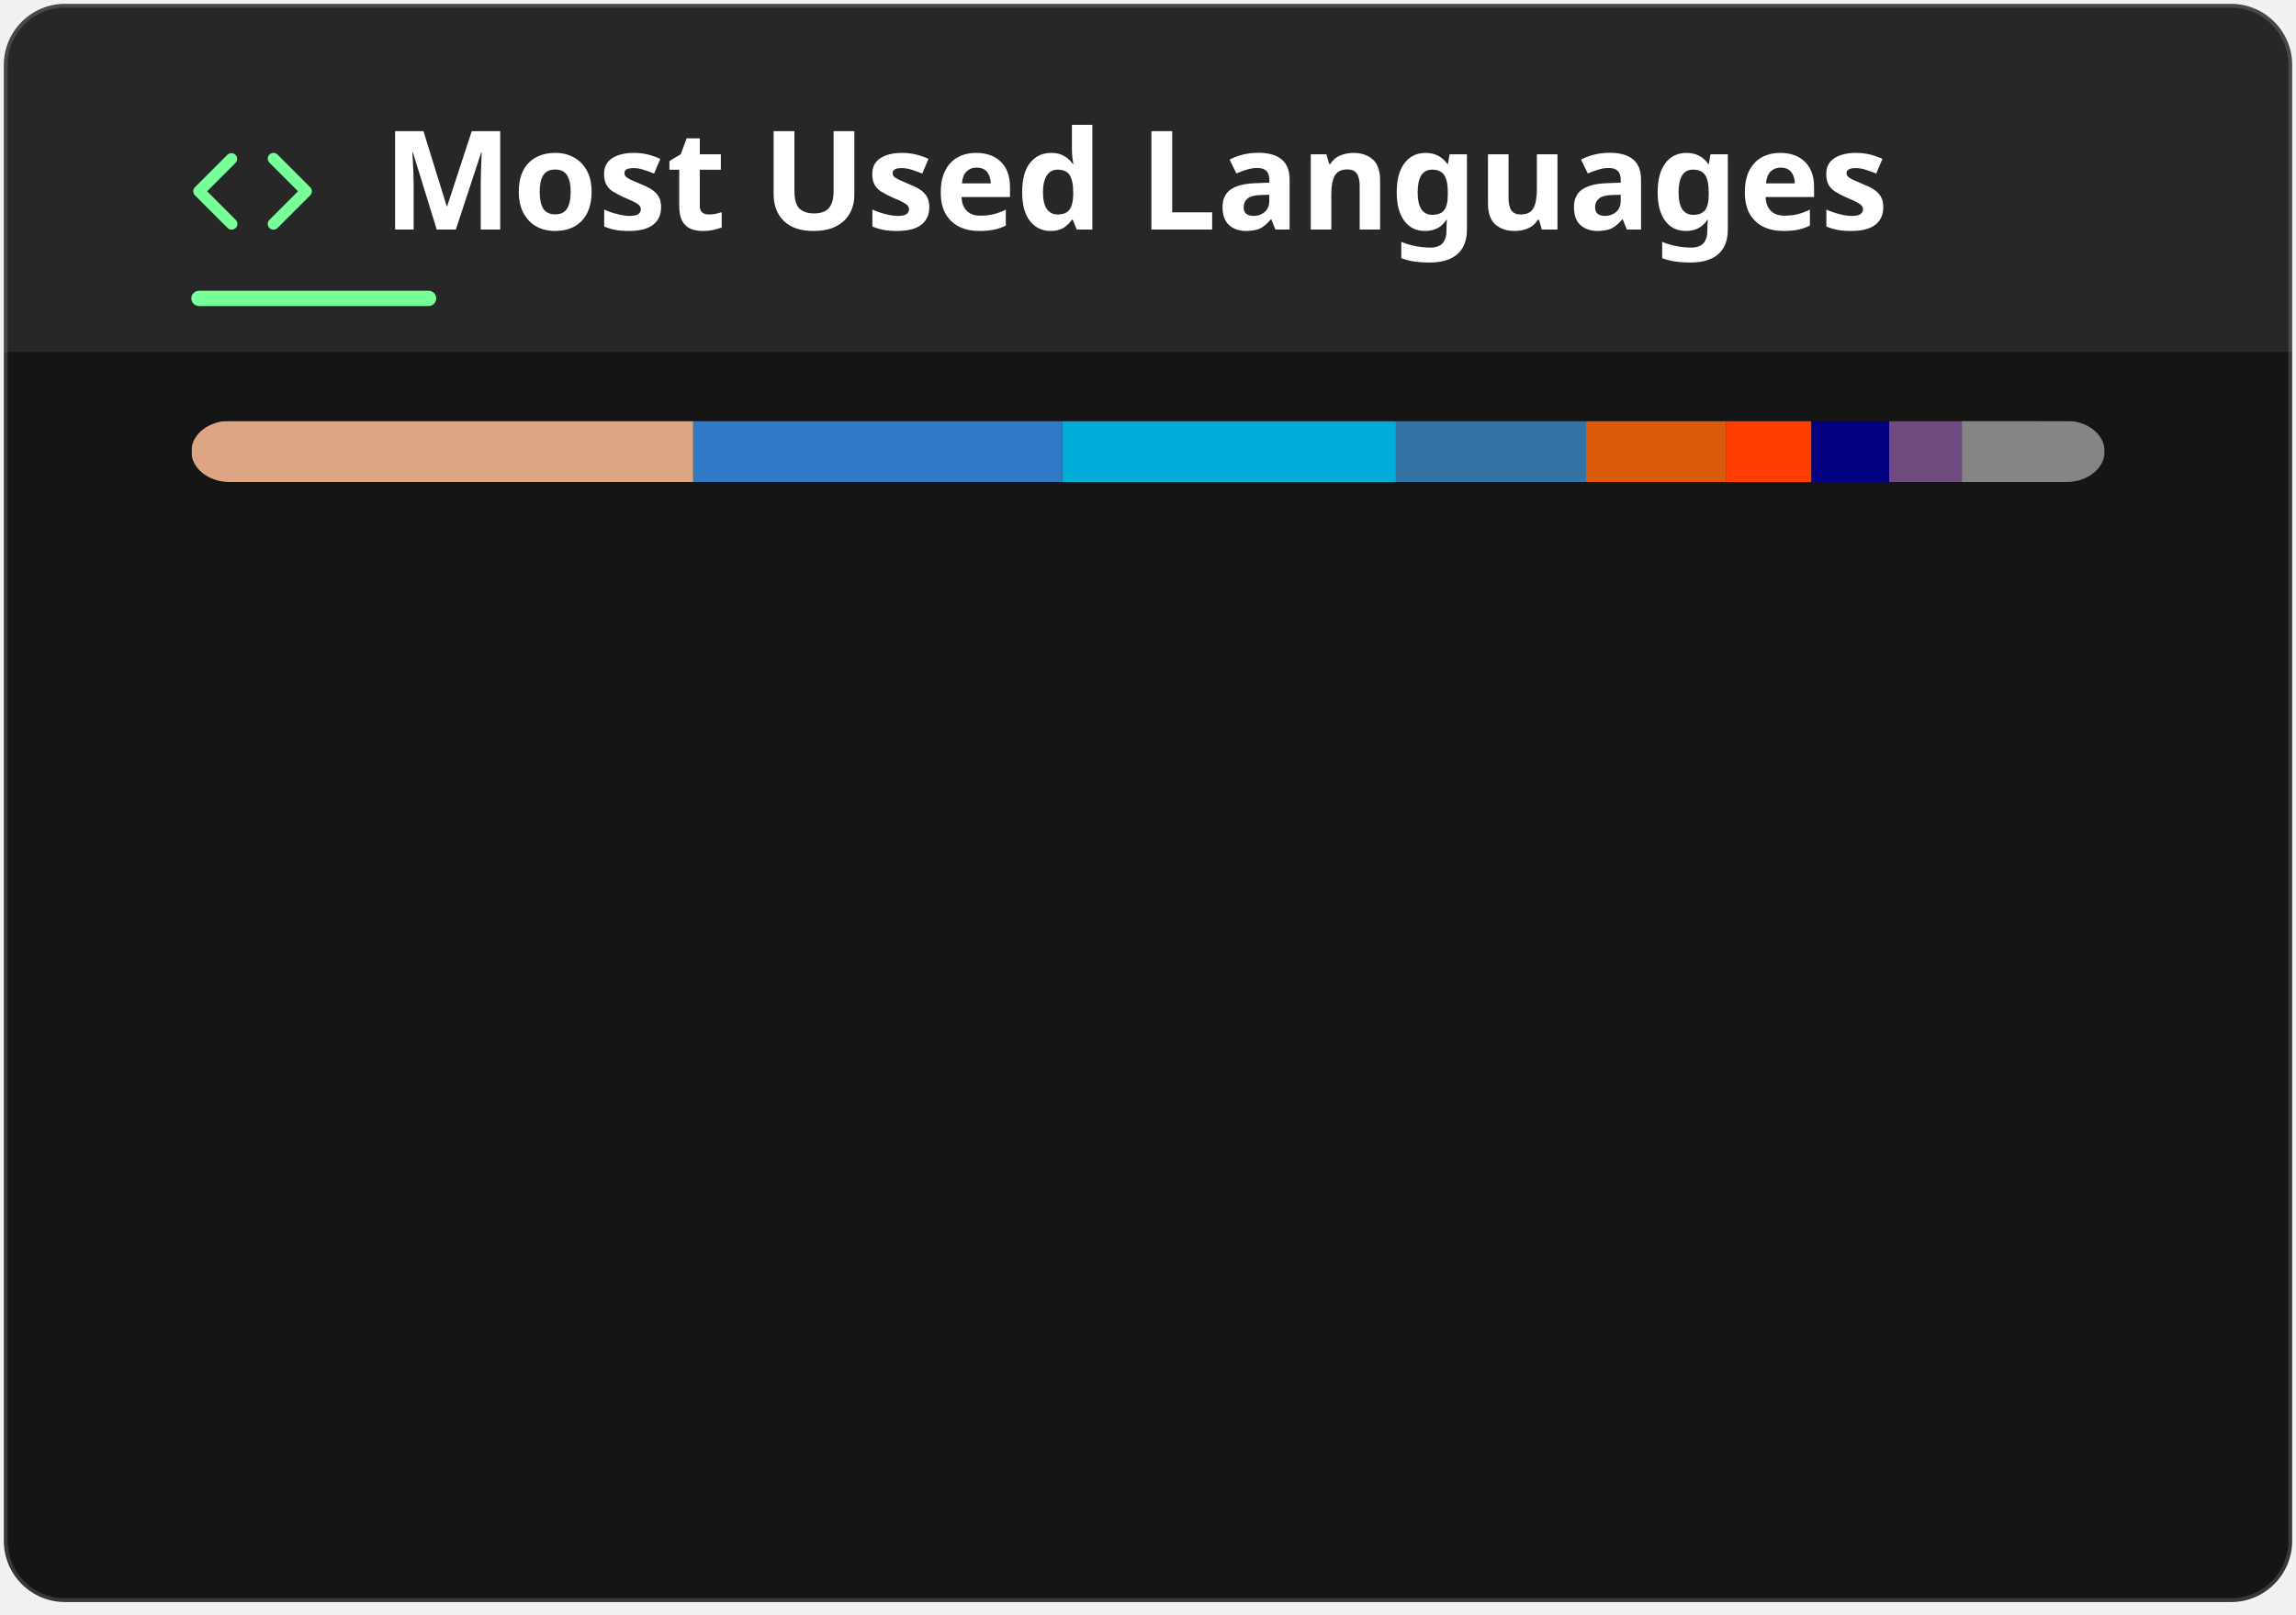
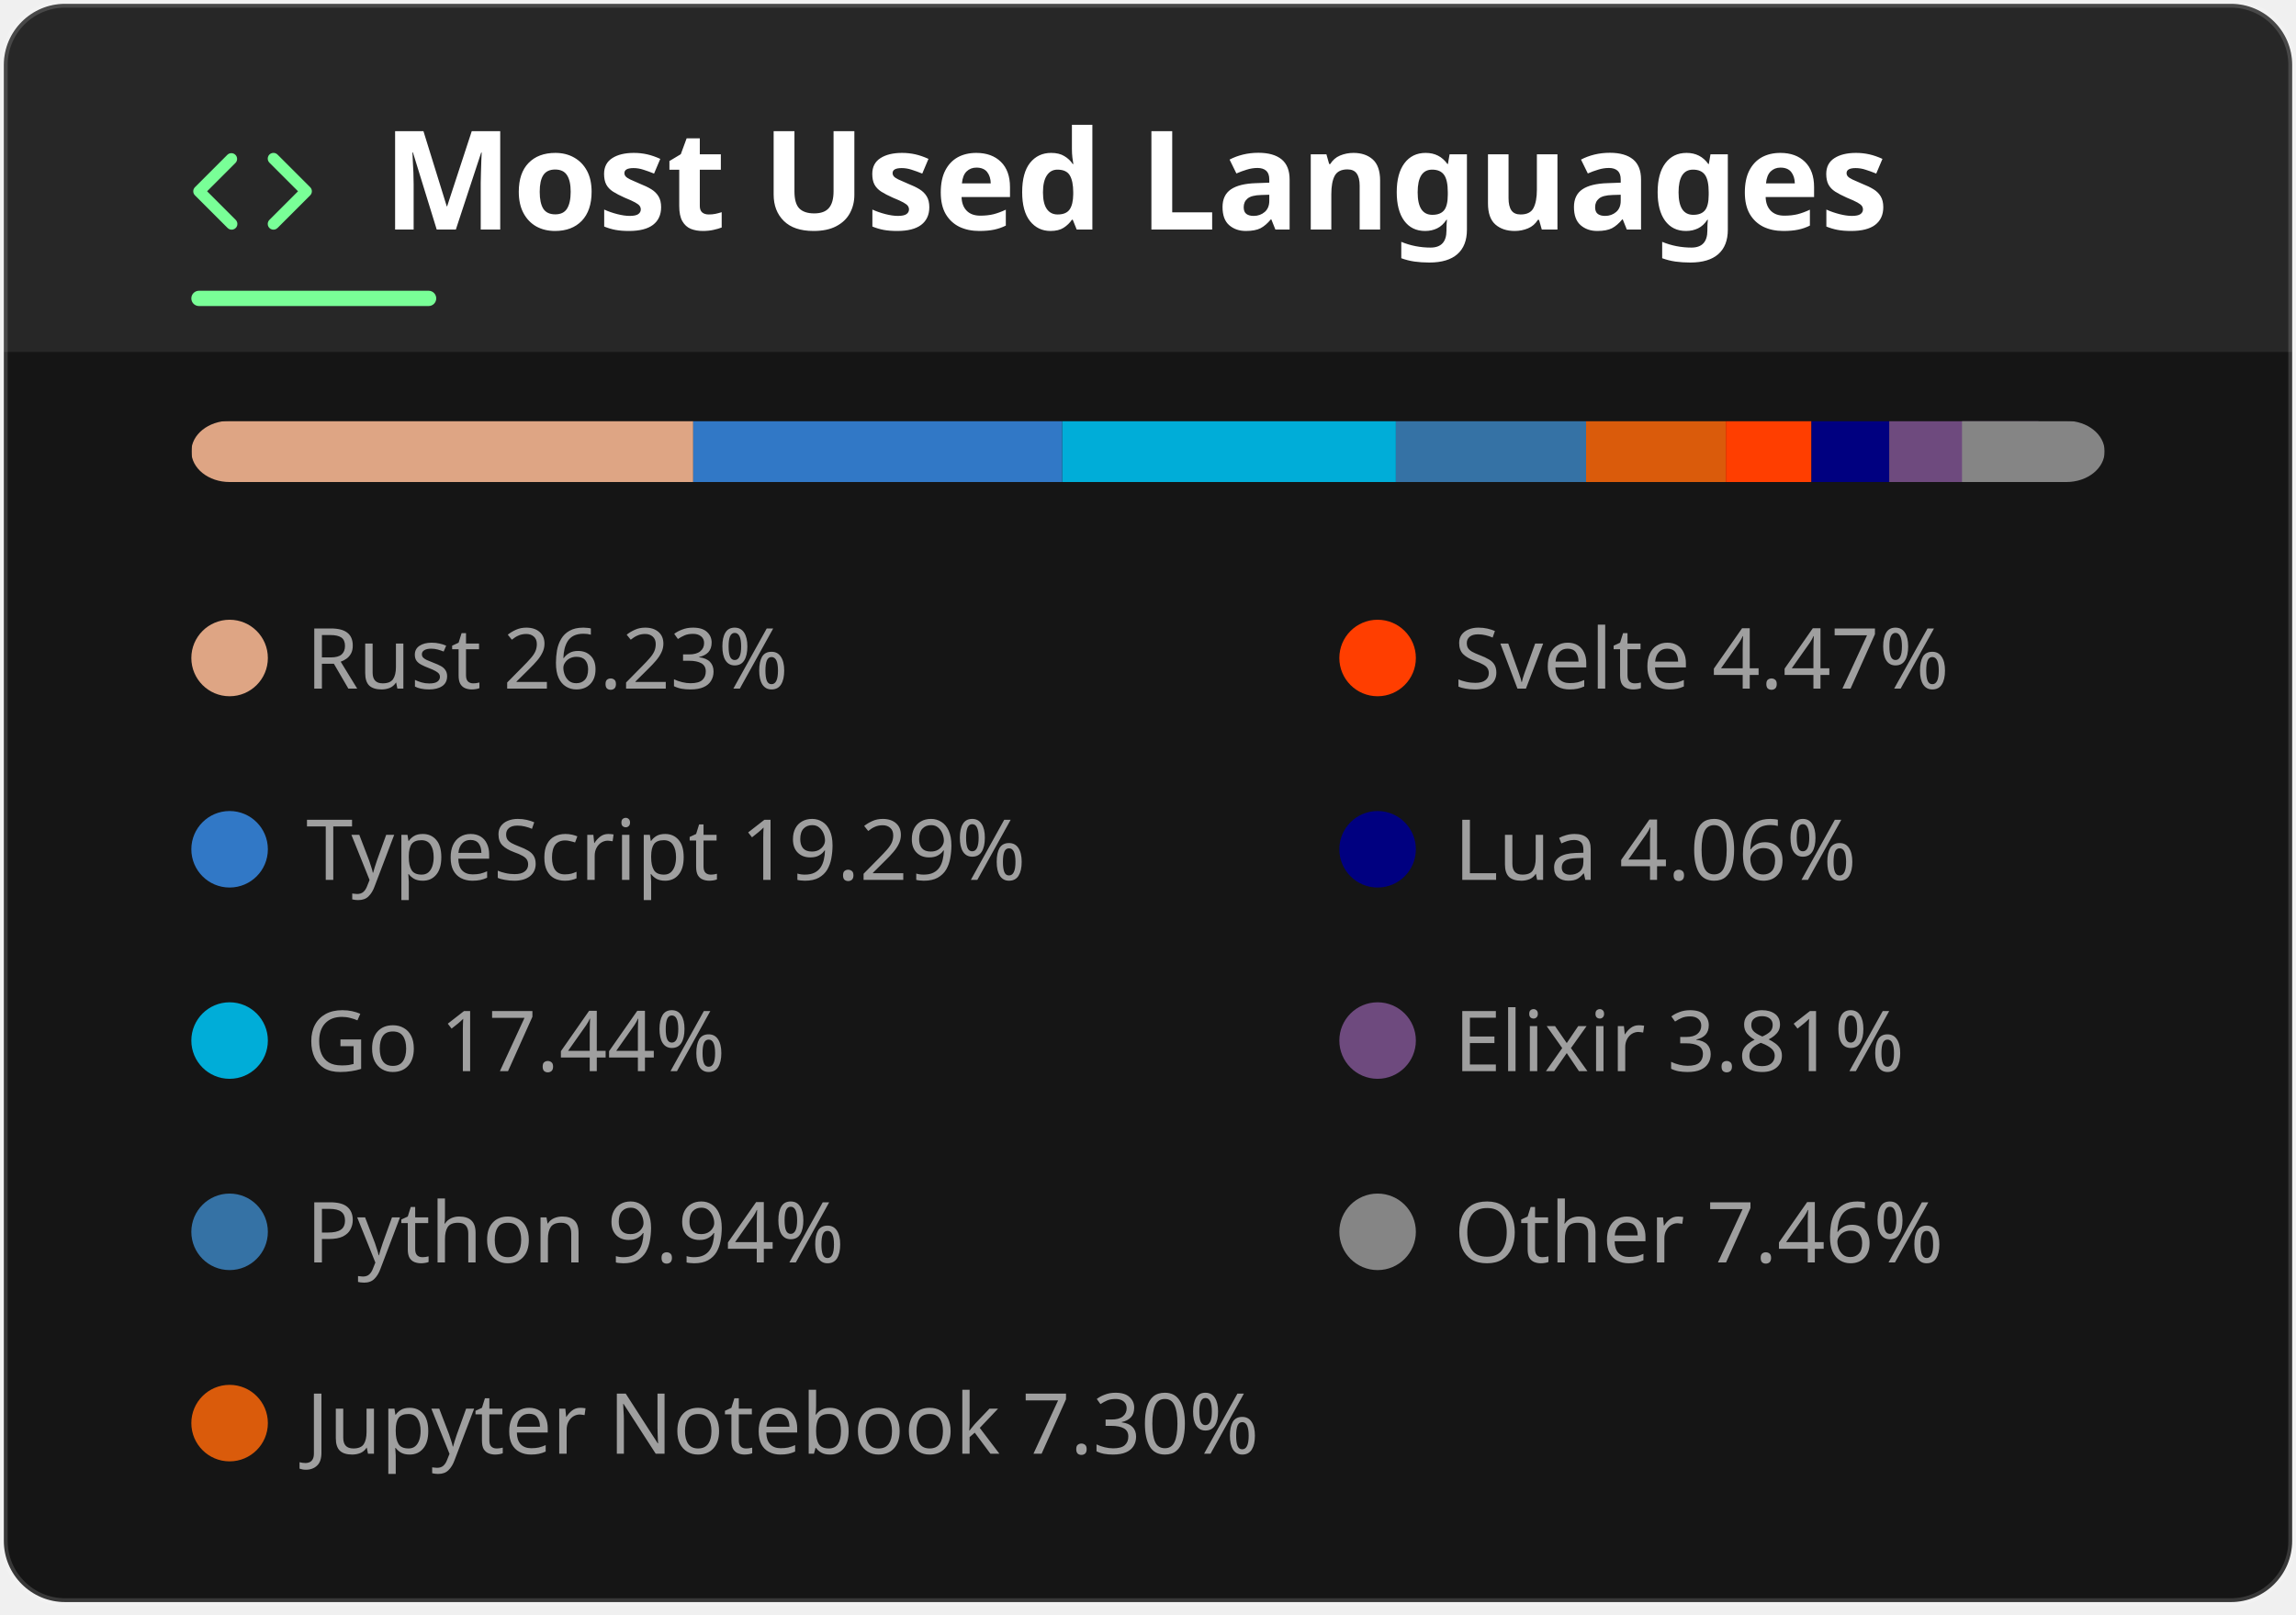
<svg xmlns="http://www.w3.org/2000/svg" width="300" height="211" viewBox="0 0 300 211" fill="none" role="img" aria-labelledby="title-id desc-id">
  <style>
    .header {
      font: 600 18px 'Segoe UI', Ubuntu, "Helvetica Neue", Sans-Serif;
      fill: #fff;
-       animation: fadeInAnimation 0.8s ease-in-out forwards;
+       animation: fadeInAnimation 0.8s ease-in-out backwards;
    }
    /* The icon reads against the title rather than with it, so it keeps its own color. */
    .title-icon {
      fill: #79ff97;
-       animation: fadeInAnimation 0.8s ease-in-out forwards;
+       animation: fadeInAnimation 0.8s ease-in-out backwards;
    }
    .title-accent {
      fill: #79ff97;
-       animation: fadeInAnimation 0.8s ease-in-out forwards;
+       animation: fadeInAnimation 0.8s ease-in-out backwards;
    }
    .title-band {
      fill: #fff;
      opacity: 0.08;
    }
    @supports(-moz-appearance: auto) {
      /* Selector detects Firefox */
      .header {
        font-size: 15.5px;
      }
    }
    @keyframes slideInAnimation {
      from {
        width: 0;
      }
      to {
        width: calc(100%-100px);
      }
    }
    @keyframes growWidthAnimation {
      from {
        width: 0;
      }
      to {
        width: 100%;
      }
    }
    .stat {
      font: 400 14px 'Segoe UI', Ubuntu, "Helvetica Neue", Sans-Serif;
      fill: #9f9f9f;
    }
    @supports(-moz-appearance: auto) {
      /* Selector detects Firefox */
      .stat {
        font-size: 12px;
      }
    }
    .bold {
      font-weight: 600;
    }
    .lang-name {
      font: 400 11px 'Segoe UI', Ubuntu, "Helvetica Neue", Sans-Serif;
      fill: #9f9f9f;
    }
    .stagger {
-       opacity: 0;
-       animation: fadeInAnimation 0.3s ease-in-out forwards;
+       animation: fadeInAnimation 0.3s ease-in-out backwards;
    }
    #rect-mask rect {
-       animation: slideInAnimation 1s ease-in-out forwards;
+       animation: slideInAnimation 1s ease-in-out backwards;
    }
    .lang-progress {
-       animation: growWidthAnimation 0.6s ease-in-out forwards;
+       animation: growWidthAnimation 0.6s ease-in-out backwards;
    }
    .progress-background {
      fill: #ddd;
    }
    /* Animations */
    @keyframes scaleInAnimation {
      from {
        transform: translate(-5px, 5px) scale(0);
      }
      to {
        transform: translate(-5px, 5px) scale(1);
      }
    }
    @keyframes fadeInAnimation {
      from {
        opacity: 0;
      }
      to {
        opacity: 1;
      }
    }
    @media (prefers-reduced-motion: reduce) {
      * {
        animation-duration: 0s !important;
        animation-delay: 0s !important;
      }
    }
  </style>
  <rect data-testid="card-bg" class="card-bg" x="0.5" y="0.5" rx="8" height="99%" stroke="#ffffff26" width="299" fill="#151515" stroke-opacity="1" />
  <path data-testid="title-band" class="title-band" d="M0.5 8.5a8 8 0 0 1 8 -8h283a8 8 0 0 1 8 8v37.5h-299z" />
  <g data-testid="card-title" transform="translate(25, 30)">
    <g>
      <svg class="title-icon" x="0" y="-13" viewBox="0 0 16 16" version="1.1" width="16" height="16">
        <path d="M4.72 3.22a.75.75 0 0 1 1.06 1.06L2.06 8l3.72 3.72a.75.75 0 1 1-1.06 1.06L.47 8.53a.75.75 0 0 1 0-1.06Zm6.56 0a.75.75 0 1 0-1.06 1.06L13.94 8l-3.72 3.72a.75.75 0 1 0 1.06 1.06l4.25-4.25a.75.75 0 0 0 0-1.06Z" />
      </svg>
    </g>
    <g transform="translate(25, 0)">
      <text x="0" y="0" class="header" data-testid="header">Most Used Languages</text>
    </g>
    <rect data-testid="title-accent" class="title-accent" x="0" y="8" width="32" height="2" rx="1" />
  </g>
  <g data-testid="main-card-body" transform="translate(0, 55)">
    <svg data-testid="lang-items" x="25">
      <mask id="rect-mask">
        <rect x="0" y="0" width="250" height="8" fill="white" rx="5" />
      </mask>
      <rect mask="url(#rect-mask)" data-testid="lang-progress" x="0" y="0" width="65.58" height="8" fill="#dea584" />
      <rect mask="url(#rect-mask)" data-testid="lang-progress" x="65.58" y="0" width="48.22" height="8" fill="#3178c6" />
      <rect mask="url(#rect-mask)" data-testid="lang-progress" x="113.8" y="0" width="43.59" height="8" fill="#00ADD8" />
      <rect mask="url(#rect-mask)" data-testid="lang-progress" x="157.39" y="0" width="24.85" height="8" fill="#3572A5" />
      <rect mask="url(#rect-mask)" data-testid="lang-progress" x="182.24" y="0" width="18.26" height="8" fill="#DA5B0B" />
      <rect mask="url(#rect-mask)" data-testid="lang-progress" x="200.5" y="0" width="11.19" height="8" fill="#ff3e00" />
      <rect mask="url(#rect-mask)" data-testid="lang-progress" x="211.69" y="0" width="10.16" height="8" fill="#000080" />
      <rect mask="url(#rect-mask)" data-testid="lang-progress" x="221.85" y="0" width="19.51" height="8" fill="#6e4a7e" />
      <rect mask="url(#rect-mask)" data-testid="lang-progress" x="231.36" y="0" width="18.64" height="8" fill="#858585" />
      <g transform="translate(0, 25)">
        <g>
          <g>
            <g class="stagger" style="animation-delay: 450ms">
              <circle cx="5" cy="6" r="5" fill="#dea584" />
              <text data-testid="lang-name" x="15" y="10" class="lang-name">Rust 26.23%</text>
            </g>
          </g>
          <g transform="translate(0, 25)">
            <g class="stagger" style="animation-delay: 600ms">
              <circle cx="5" cy="6" r="5" fill="#3178c6" />
              <text data-testid="lang-name" x="15" y="10" class="lang-name">TypeScript 19.29%</text>
            </g>
          </g>
          <g transform="translate(0, 50)">
            <g class="stagger" style="animation-delay: 750ms">
              <circle cx="5" cy="6" r="5" fill="#00ADD8" />
              <text data-testid="lang-name" x="15" y="10" class="lang-name">Go 17.44%</text>
            </g>
          </g>
          <g transform="translate(0, 75)">
            <g class="stagger" style="animation-delay: 900ms">
              <circle cx="5" cy="6" r="5" fill="#3572A5" />
              <text data-testid="lang-name" x="15" y="10" class="lang-name">Python 9.94%</text>
            </g>
          </g>
          <g transform="translate(0, 100)">
            <g class="stagger" style="animation-delay: 1050ms">
              <circle cx="5" cy="6" r="5" fill="#DA5B0B" />
              <text data-testid="lang-name" x="15" y="10" class="lang-name">Jupyter Notebook 7.30%</text>
            </g>
          </g>
        </g>
        <g transform="translate(150, 0)">
          <g>
            <g class="stagger" style="animation-delay: 450ms">
              <circle cx="5" cy="6" r="5" fill="#ff3e00" />
              <text data-testid="lang-name" x="15" y="10" class="lang-name">Svelte 4.47%</text>
            </g>
          </g>
          <g transform="translate(0, 25)">
            <g class="stagger" style="animation-delay: 600ms">
              <circle cx="5" cy="6" r="5" fill="#000080" />
              <text data-testid="lang-name" x="15" y="10" class="lang-name">Lua 4.06%</text>
            </g>
          </g>
          <g transform="translate(0, 50)">
            <g class="stagger" style="animation-delay: 750ms">
              <circle cx="5" cy="6" r="5" fill="#6e4a7e" />
              <text data-testid="lang-name" x="15" y="10" class="lang-name">Elixir 3.81%</text>
            </g>
          </g>
          <g transform="translate(0, 75)">
            <g class="stagger" style="animation-delay: 900ms">
              <circle cx="5" cy="6" r="5" fill="#858585" />
              <text data-testid="lang-name" x="15" y="10" class="lang-name">Other 7.46%</text>
            </g>
          </g>
        </g>
      </g>
    </svg>
  </g>
</svg>
